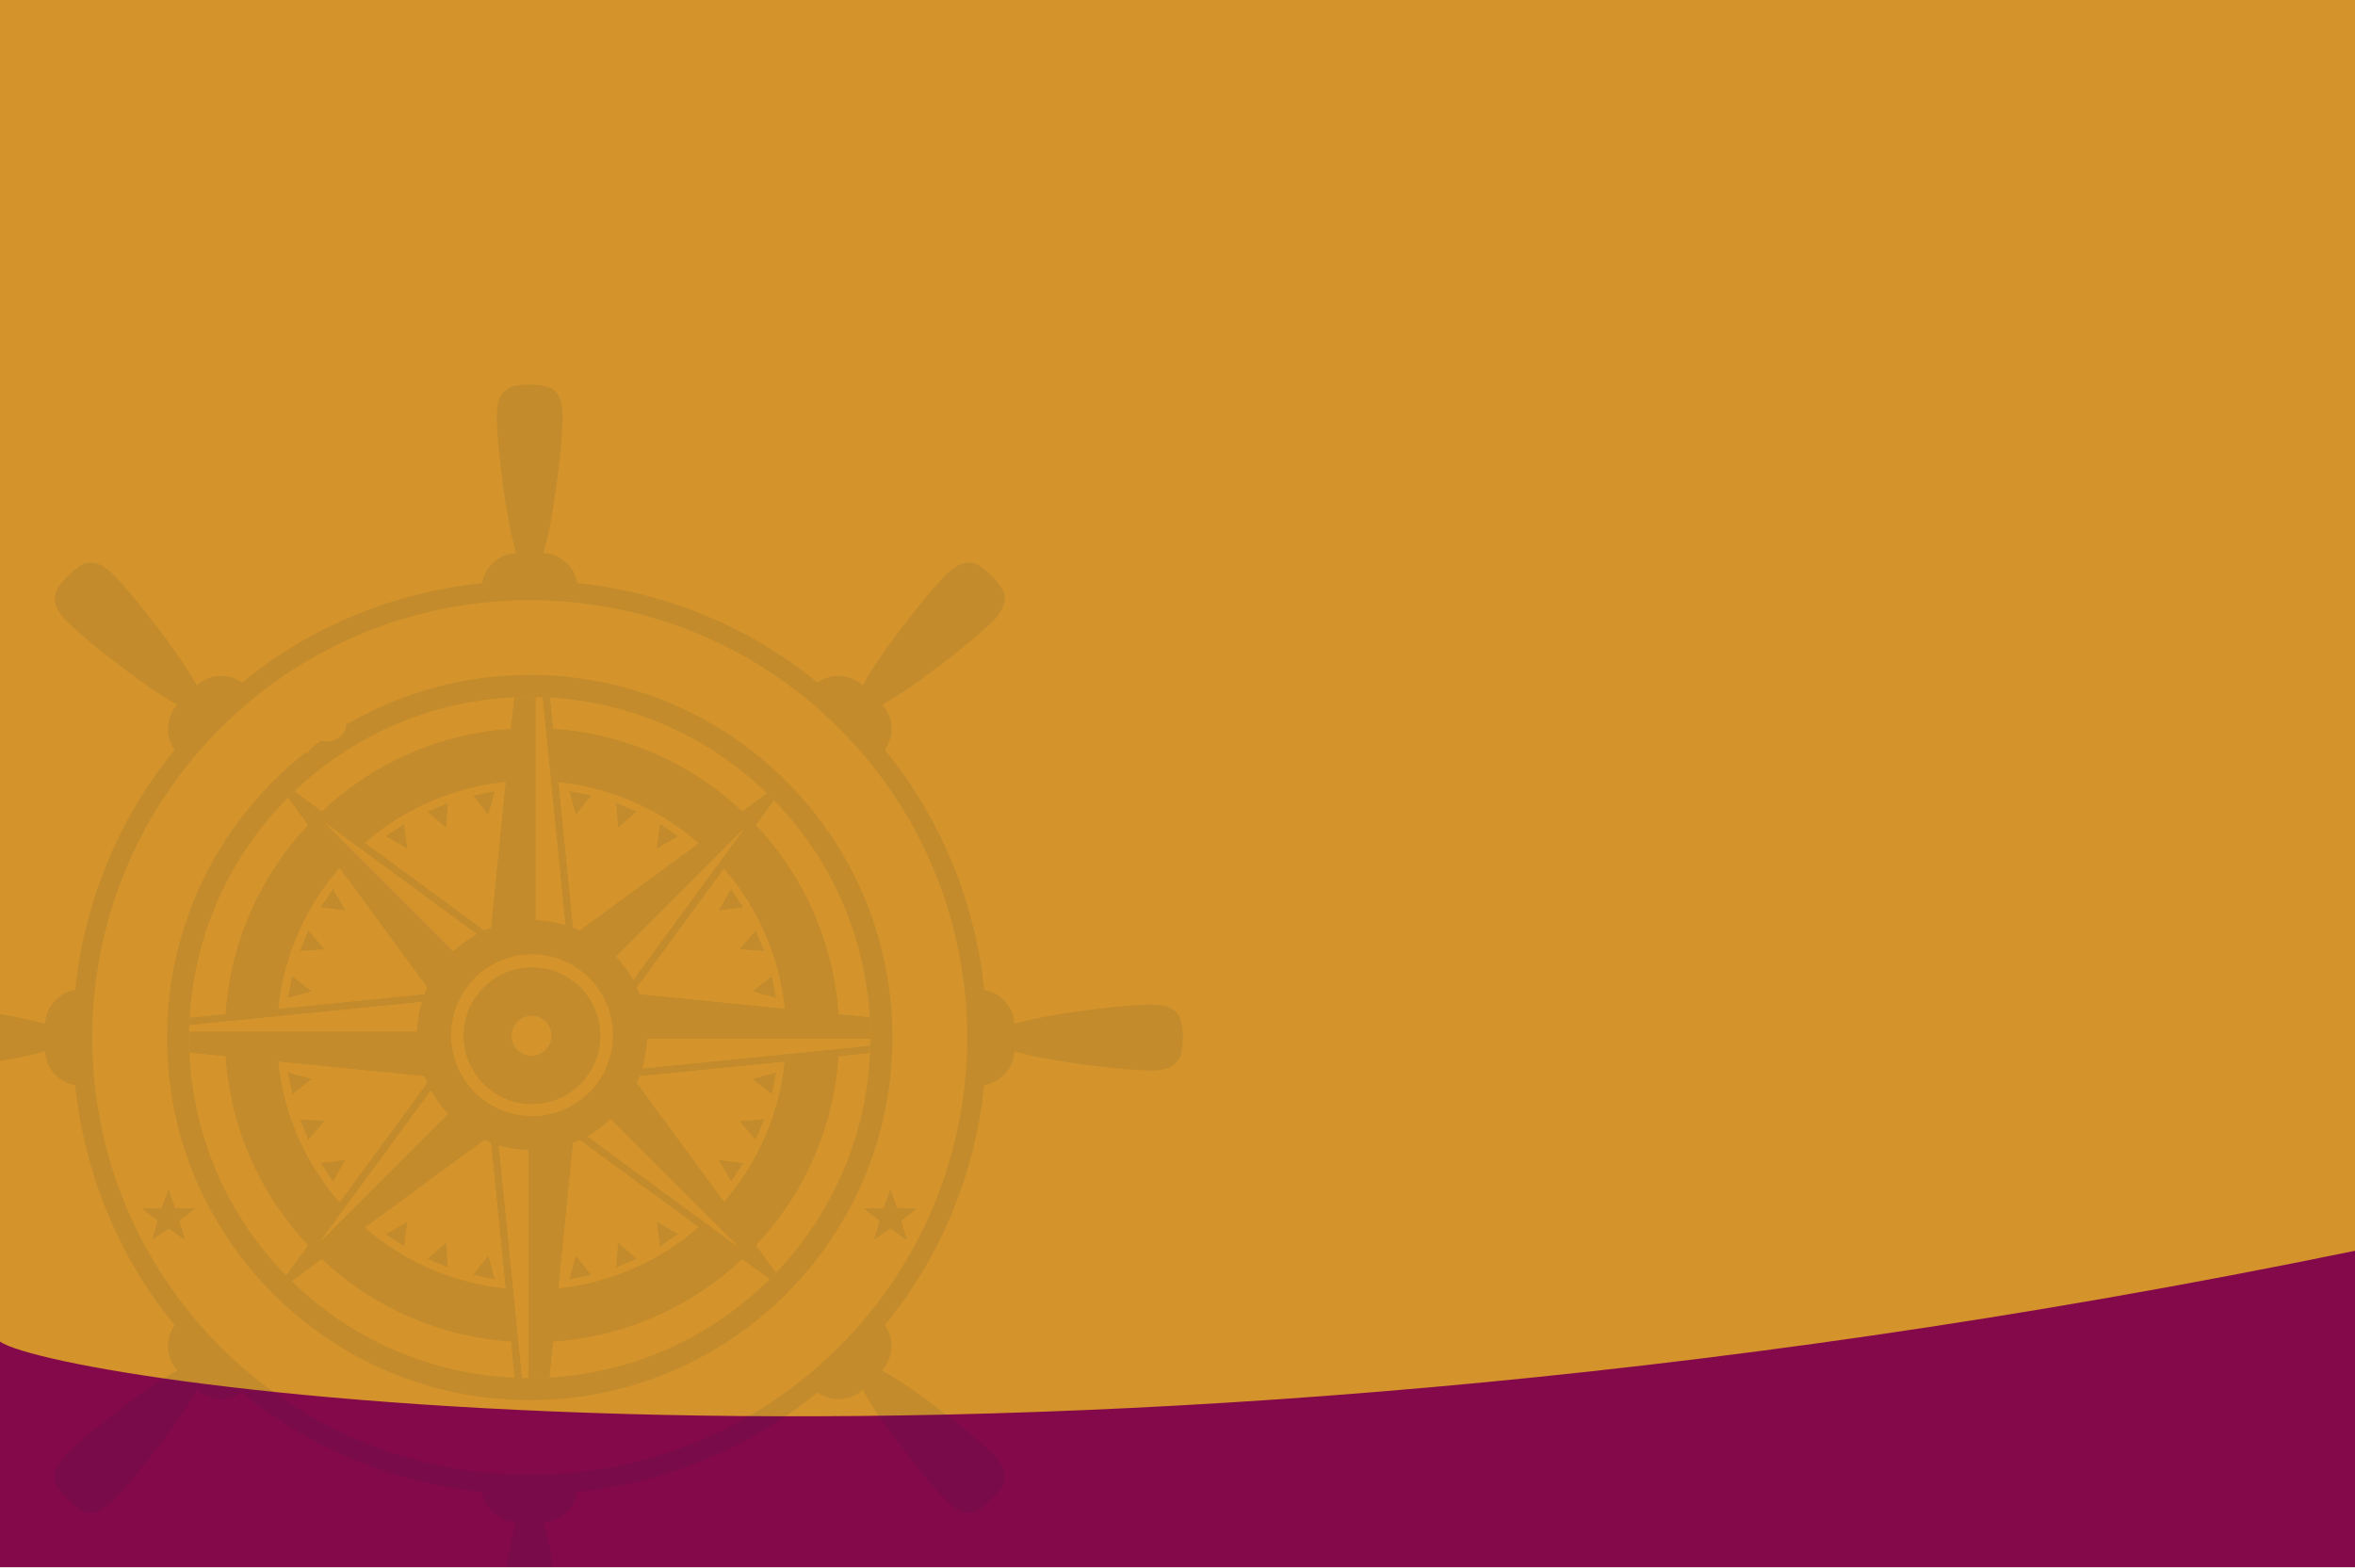
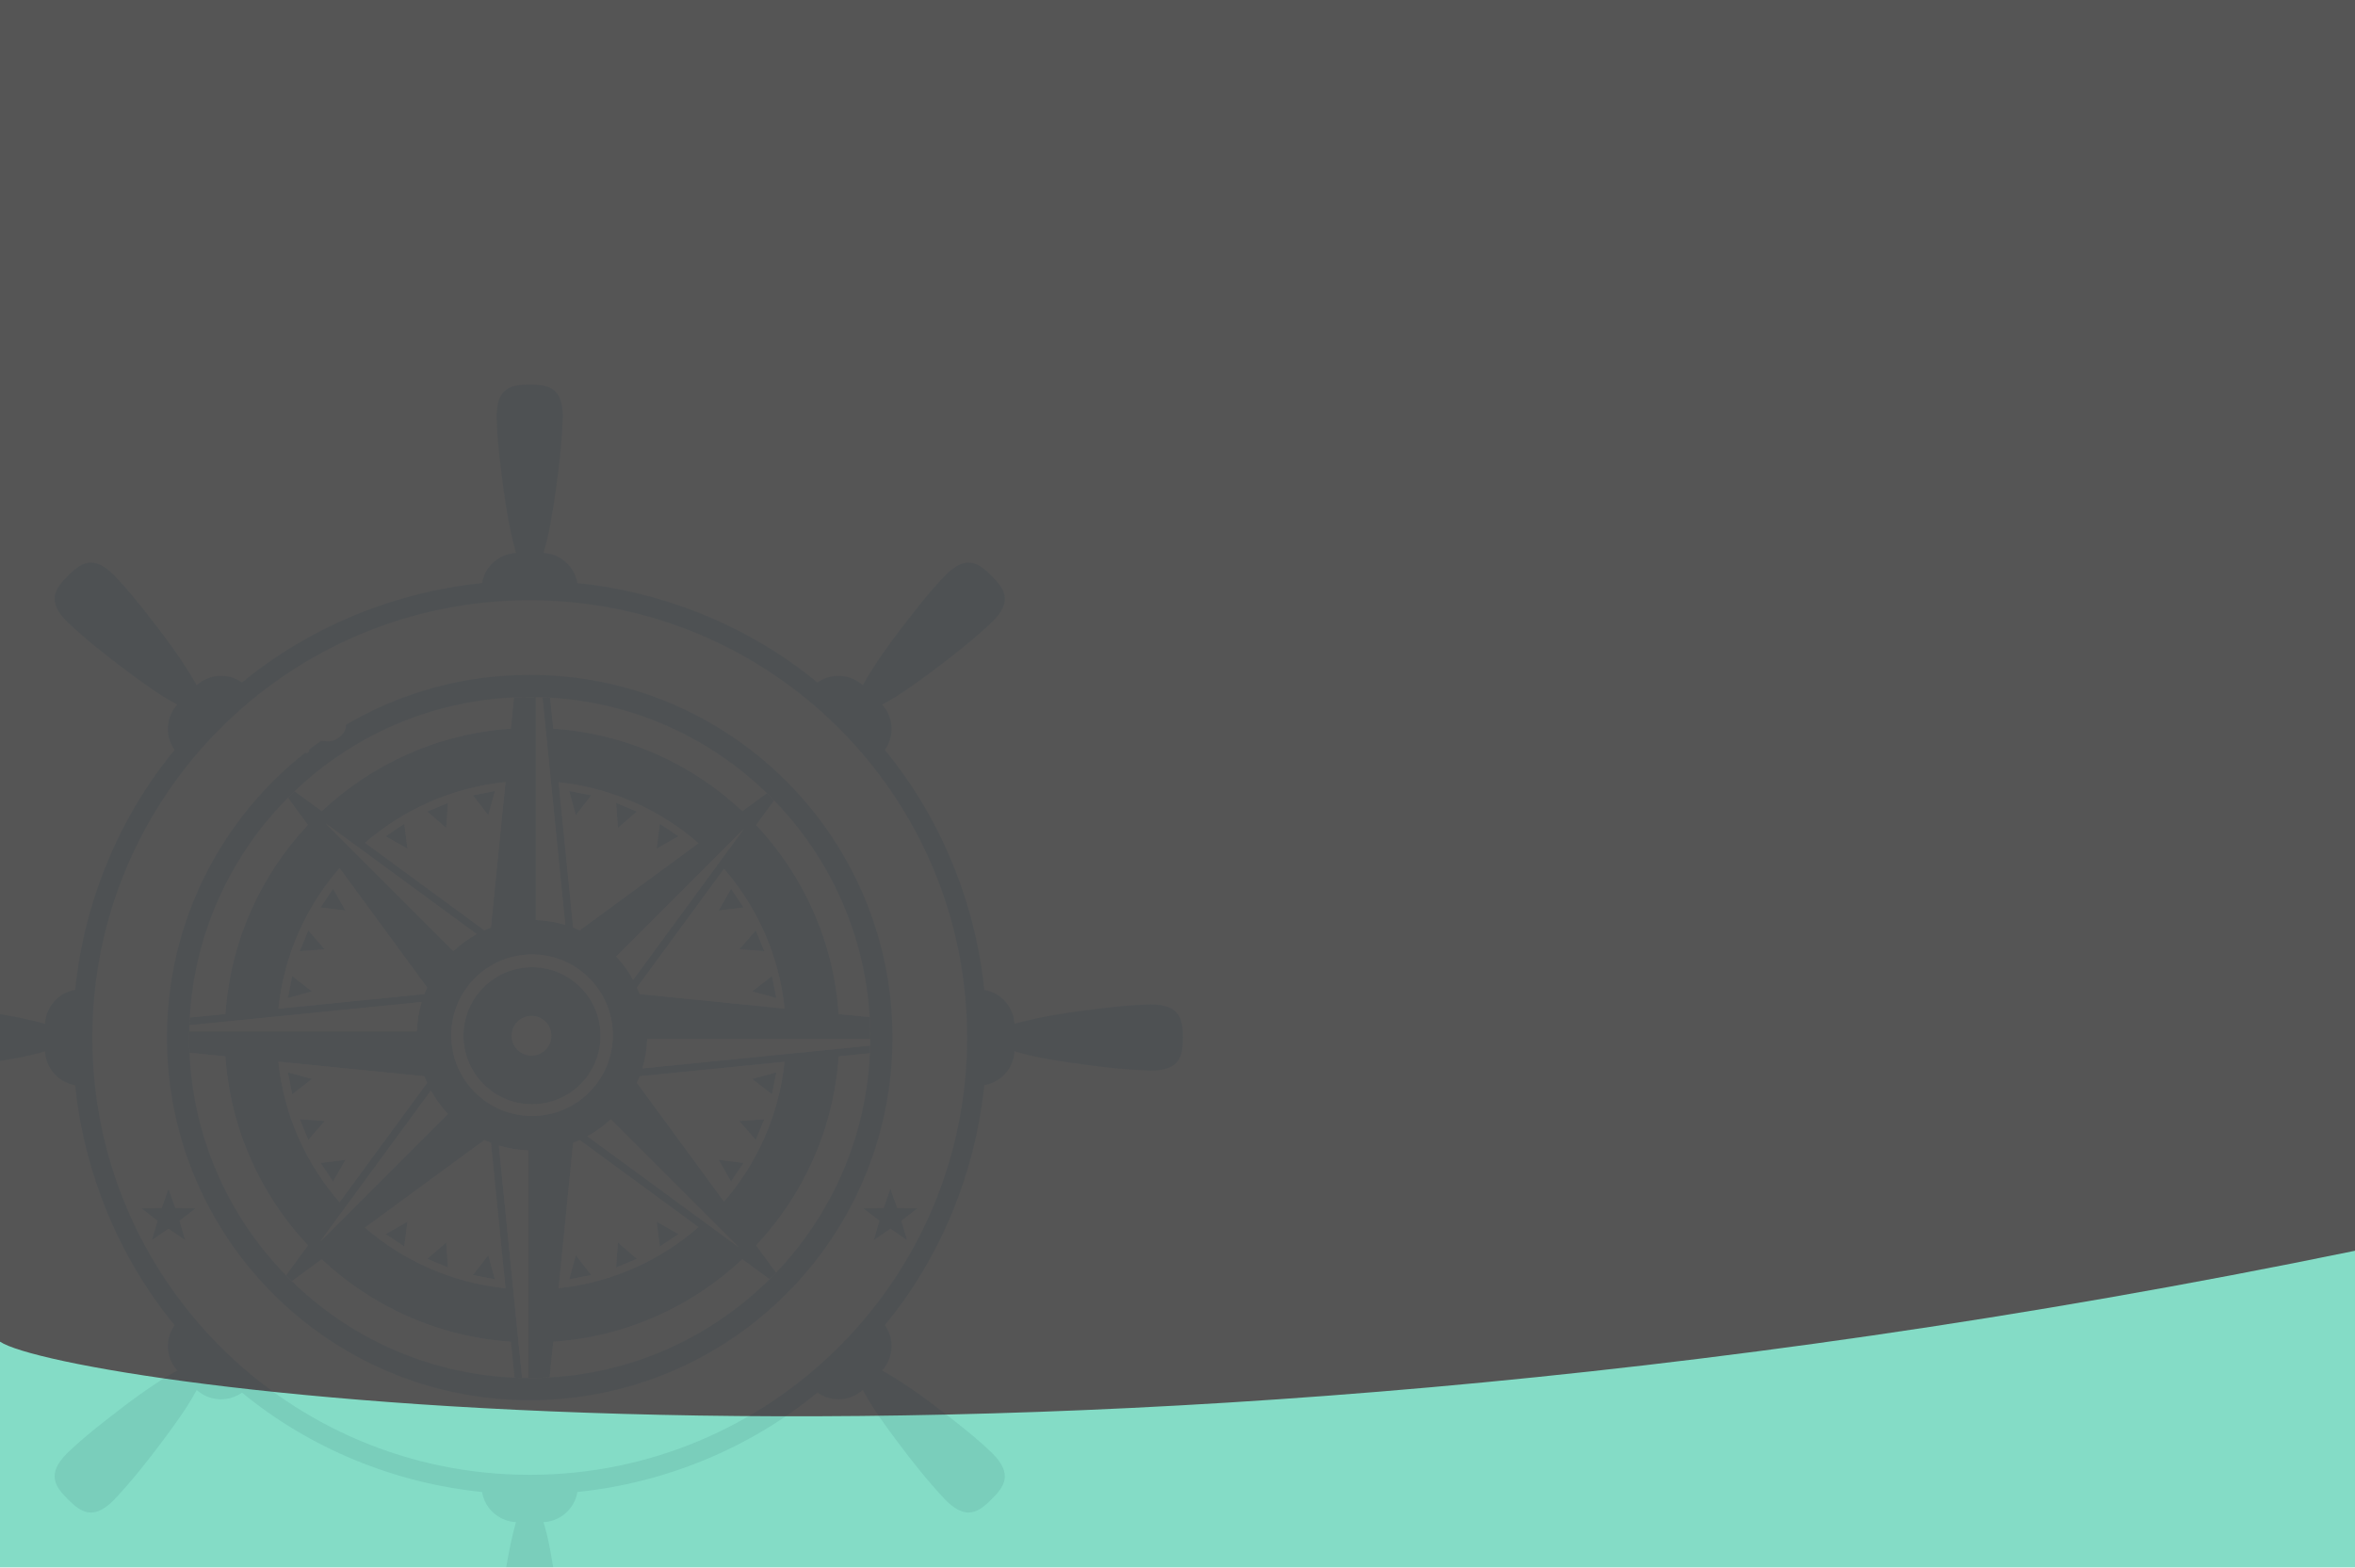
<svg xmlns="http://www.w3.org/2000/svg" width="1280" height="852" viewBox="0 0 1280 852" fill="none">
-   <rect width="1280" height="852" fill="#D5942B" />
-   <path d="M1280 852H0V729.425C34.4 752.472 551.5 829.97 1280 680V852Z" fill="#84094B" />
+   <rect width="1280" height="852" fill="#555555" />
+   <path d="M1280 852H0V729.425C34.4 752.472 551.5 829.97 1280 680V852Z" fill="#84DCC6" />
  <g clip-path="url(#clip0_50_375)">
    <mask id="mask0_50_375" style="mask-type:luminance" maskUnits="userSpaceOnUse" x="309" y="429" width="13" height="15">
      <path d="M312.958 443.287L309.309 429.996L321.401 432.393L312.958 443.287Z" fill="white" />
    </mask>
    <g mask="url(#mask0_50_375)">
      <path d="M312.958 443.287L309.309 429.996L321.401 432.393L312.958 443.287Z" fill="#003049" fill-opacity="0.08" />
    </g>
    <mask id="mask1_50_375" style="mask-type:luminance" maskUnits="userSpaceOnUse" x="334" y="436" width="13" height="15">
      <path d="M335.811 450.22L334.84 436.474L346.223 441.197L335.811 450.22Z" fill="white" />
    </mask>
    <g mask="url(#mask1_50_375)">
      <path d="M335.811 450.22L334.84 436.474L346.223 441.197L335.811 450.22Z" fill="#003049" fill-opacity="0.08" />
    </g>
    <mask id="mask2_50_375" style="mask-type:luminance" maskUnits="userSpaceOnUse" x="356" y="447" width="13" height="15">
      <path d="M356.87 461.48L358.602 447.808L368.855 454.659L356.87 461.48Z" fill="white" />
    </mask>
    <g mask="url(#mask2_50_375)">
      <path d="M356.87 461.48L358.602 447.808L368.855 454.659L356.87 461.48Z" fill="#003049" fill-opacity="0.08" />
    </g>
    <mask id="mask3_50_375" style="mask-type:luminance" maskUnits="userSpaceOnUse" x="390" y="483" width="15" height="13">
      <path d="M390.515 495.123L397.343 483.135L404.179 493.385L390.515 495.123Z" fill="white" />
    </mask>
    <g mask="url(#mask3_50_375)">
      <path d="M390.515 495.123L397.343 483.135L404.179 493.385L390.515 495.123Z" fill="#003049" fill-opacity="0.08" />
    </g>
    <mask id="mask4_50_375" style="mask-type:luminance" maskUnits="userSpaceOnUse" x="401" y="505" width="15" height="13">
      <path d="M415.499 517.15L401.75 516.167L410.776 505.762L415.499 517.15Z" fill="white" />
    </mask>
    <g mask="url(#mask4_50_375)">
      <path d="M415.499 517.15L401.75 516.167L410.776 505.762L415.499 517.15Z" fill="#003049" fill-opacity="0.08" />
    </g>
    <mask id="mask5_50_375" style="mask-type:luminance" maskUnits="userSpaceOnUse" x="408" y="530" width="14" height="13">
      <path d="M421.999 542.676L408.719 539.038L419.597 530.583L421.999 542.676Z" fill="white" />
    </mask>
    <g mask="url(#mask5_50_375)">
      <path d="M421.999 542.676L408.719 539.038L419.597 530.583L421.999 542.676Z" fill="#003049" fill-opacity="0.08" />
    </g>
    <mask id="mask6_50_375" style="mask-type:luminance" maskUnits="userSpaceOnUse" x="408" y="582" width="14" height="14">
      <path d="M419.597 595.026L408.719 586.591L421.999 582.947L419.597 595.026Z" fill="white" />
    </mask>
    <g mask="url(#mask6_50_375)">
      <path d="M419.597 595.026L408.719 586.591L421.999 582.947L419.597 595.026Z" fill="#003049" fill-opacity="0.08" />
    </g>
    <mask id="mask7_50_375" style="mask-type:luminance" maskUnits="userSpaceOnUse" x="401" y="608" width="15" height="12">
      <path d="M410.776 619.85L401.75 609.433L415.499 608.456L410.776 619.85Z" fill="white" />
    </mask>
    <g mask="url(#mask7_50_375)">
      <path d="M410.776 619.85L401.75 609.433L415.499 608.456L410.776 619.85Z" fill="#003049" fill-opacity="0.08" />
    </g>
    <mask id="mask8_50_375" style="mask-type:luminance" maskUnits="userSpaceOnUse" x="390" y="630" width="15" height="13">
      <path d="M397.343 642.482L390.515 630.511L404.179 632.23L397.343 642.482Z" fill="white" />
    </mask>
    <g mask="url(#mask8_50_375)">
      <path d="M397.343 642.482L390.515 630.511L404.179 632.23L397.343 642.482Z" fill="#003049" fill-opacity="0.08" />
    </g>
    <mask id="mask9_50_375" style="mask-type:luminance" maskUnits="userSpaceOnUse" x="356" y="664" width="13" height="14">
      <path d="M358.602 677.797L356.87 664.128L368.855 670.959L358.602 677.797Z" fill="white" />
    </mask>
    <g mask="url(#mask9_50_375)">
      <path d="M358.602 677.797L356.87 664.128L368.855 670.959L358.602 677.797Z" fill="#003049" fill-opacity="0.08" />
    </g>
    <mask id="mask10_50_375" style="mask-type:luminance" maskUnits="userSpaceOnUse" x="334" y="675" width="13" height="15">
      <path d="M334.84 689.135L335.811 675.412L346.223 684.426L334.84 689.135Z" fill="white" />
    </mask>
    <g mask="url(#mask10_50_375)">
      <path d="M334.84 689.135L335.811 675.412L346.223 684.426L334.84 689.135Z" fill="#003049" fill-opacity="0.08" />
    </g>
    <mask id="mask11_50_375" style="mask-type:luminance" maskUnits="userSpaceOnUse" x="309" y="682" width="13" height="14">
      <path d="M309.309 695.61L312.958 682.341L321.401 693.213L309.309 695.61Z" fill="white" />
    </mask>
    <g mask="url(#mask11_50_375)">
      <path d="M309.309 695.61L312.958 682.341L321.401 693.213L309.309 695.61Z" fill="#003049" fill-opacity="0.08" />
    </g>
    <mask id="mask12_50_375" style="mask-type:luminance" maskUnits="userSpaceOnUse" x="256" y="682" width="14" height="14">
      <path d="M269.046 695.61L256.968 693.213L265.403 682.341L269.046 695.61Z" fill="white" />
    </mask>
    <g mask="url(#mask12_50_375)">
      <path d="M269.046 695.61L256.968 693.213L265.403 682.341L269.046 695.61Z" fill="#003049" fill-opacity="0.08" />
    </g>
    <mask id="mask13_50_375" style="mask-type:luminance" maskUnits="userSpaceOnUse" x="232" y="675" width="12" height="15">
      <path d="M243.518 689.135L232.132 684.426L242.541 675.412L243.518 689.135Z" fill="white" />
    </mask>
    <g mask="url(#mask13_50_375)">
      <path d="M243.518 689.135L232.132 684.426L242.541 675.412L243.518 689.135Z" fill="#003049" fill-opacity="0.08" />
    </g>
    <mask id="mask14_50_375" style="mask-type:luminance" maskUnits="userSpaceOnUse" x="209" y="664" width="13" height="14">
      <path d="M219.772 677.797L209.517 670.959L221.491 664.128L219.772 677.797Z" fill="white" />
    </mask>
    <g mask="url(#mask14_50_375)">
      <path d="M219.772 677.797L209.517 670.959L221.491 664.128L219.772 677.797Z" fill="#003049" fill-opacity="0.08" />
    </g>
    <mask id="mask15_50_375" style="mask-type:luminance" maskUnits="userSpaceOnUse" x="174" y="630" width="14" height="13">
      <path d="M181.026 642.482L174.185 632.23L187.851 630.511L181.026 642.482Z" fill="white" />
    </mask>
    <g mask="url(#mask15_50_375)">
      <path d="M181.026 642.482L174.185 632.23L187.851 630.511L181.026 642.482Z" fill="#003049" fill-opacity="0.08" />
    </g>
    <mask id="mask16_50_375" style="mask-type:luminance" maskUnits="userSpaceOnUse" x="162" y="608" width="15" height="12">
      <path d="M167.565 619.85L162.862 608.456L176.59 609.433L167.565 619.85Z" fill="white" />
    </mask>
    <g mask="url(#mask16_50_375)">
      <path d="M167.565 619.85L162.862 608.456L176.59 609.433L167.565 619.85Z" fill="#003049" fill-opacity="0.08" />
    </g>
    <mask id="mask17_50_375" style="mask-type:luminance" maskUnits="userSpaceOnUse" x="156" y="582" width="14" height="14">
      <path d="M158.786 595.026L156.384 582.947L169.664 586.591L158.786 595.026Z" fill="white" />
    </mask>
    <g mask="url(#mask17_50_375)">
      <path d="M158.786 595.026L156.384 582.947L169.664 586.591L158.786 595.026Z" fill="#003049" fill-opacity="0.08" />
    </g>
    <mask id="mask18_50_375" style="mask-type:luminance" maskUnits="userSpaceOnUse" x="156" y="530" width="14" height="13">
      <path d="M156.384 542.676L158.786 530.583L169.664 539.038L156.384 542.676Z" fill="white" />
    </mask>
    <g mask="url(#mask18_50_375)">
      <path d="M156.384 542.676L158.786 530.583L169.664 539.038L156.384 542.676Z" fill="#003049" fill-opacity="0.08" />
    </g>
    <mask id="mask19_50_375" style="mask-type:luminance" maskUnits="userSpaceOnUse" x="162" y="505" width="15" height="13">
      <path d="M162.862 517.156L167.565 505.767L176.59 516.179L162.862 517.156Z" fill="white" />
    </mask>
    <g mask="url(#mask19_50_375)">
      <path d="M162.862 517.156L167.565 505.767L176.59 516.179L162.862 517.156Z" fill="#003049" fill-opacity="0.08" />
    </g>
    <mask id="mask20_50_375" style="mask-type:luminance" maskUnits="userSpaceOnUse" x="174" y="483" width="14" height="13">
      <path d="M187.851 495.123L174.185 493.385L181.026 483.135L187.851 495.123Z" fill="white" />
    </mask>
    <g mask="url(#mask20_50_375)">
      <path d="M187.851 495.123L174.185 493.385L181.026 483.135L187.851 495.123Z" fill="#003049" fill-opacity="0.08" />
    </g>
    <mask id="mask21_50_375" style="mask-type:luminance" maskUnits="userSpaceOnUse" x="209" y="447" width="13" height="15">
      <path d="M221.491 461.48L209.517 454.659L219.772 447.808L221.491 461.48Z" fill="white" />
    </mask>
    <g mask="url(#mask21_50_375)">
      <path d="M221.491 461.48L209.517 454.659L219.772 447.808L221.491 461.48Z" fill="#003049" fill-opacity="0.08" />
    </g>
    <mask id="mask22_50_375" style="mask-type:luminance" maskUnits="userSpaceOnUse" x="232" y="436" width="12" height="15">
      <path d="M242.541 450.22L232.132 441.197L243.518 436.474L242.541 450.22Z" fill="white" />
    </mask>
    <g mask="url(#mask22_50_375)">
      <path d="M242.541 450.22L232.132 441.197L243.518 436.474L242.541 450.22Z" fill="#003049" fill-opacity="0.08" />
    </g>
    <mask id="mask23_50_375" style="mask-type:luminance" maskUnits="userSpaceOnUse" x="256" y="429" width="14" height="15">
      <path d="M265.403 443.287L256.968 432.393L269.046 429.996L265.403 443.287Z" fill="white" />
    </mask>
    <g mask="url(#mask23_50_375)">
      <path d="M265.403 443.287L256.968 432.393L269.046 429.996L265.403 443.287Z" fill="#003049" fill-opacity="0.08" />
    </g>
    <mask id="mask24_50_375" style="mask-type:luminance" maskUnits="userSpaceOnUse" x="102" y="378" width="372" height="372">
-       <path d="M287.915 749.198C287.642 749.198 287.361 749.195 287.086 749.195V625.442C281.57 625.257 276.231 624.371 271.167 622.849L283.794 749.152C282.391 749.121 280.98 749.076 279.585 749.013L277.634 729.5C237.971 726.799 202.116 710.276 174.855 684.693L158.647 696.581C157.554 695.513 156.472 694.431 155.407 693.341L167.326 677.087C141.738 649.832 125.195 614.003 122.48 574.348L102.992 572.399C102.87 569.647 102.81 566.87 102.81 564.087C102.81 562.956 102.819 561.832 102.838 560.707H226.543C226.733 555.189 227.622 549.853 229.139 544.783L102.927 557.407C102.978 555.998 103.043 554.598 103.125 553.195L122.494 551.256C125.195 511.598 141.707 475.748 167.292 448.479L156.489 433.736C157.693 432.521 158.914 431.325 160.152 430.144L174.895 440.953C202.156 415.37 237.979 398.819 277.634 396.112L279.327 379.171C282.173 379.044 285.038 378.975 287.915 378.975C289.031 378.975 290.153 378.987 291.266 379.007V500.187C296.801 500.368 302.126 501.263 307.193 502.782L294.822 379.103C296.233 379.154 297.647 379.223 299.048 379.305L300.729 396.112C340.381 398.819 376.236 415.336 403.502 440.93L416.777 431.197C418.134 432.515 419.469 433.85 420.787 435.207L411.031 448.519C436.617 475.785 453.165 511.601 455.875 551.256L472.69 552.94C472.909 556.629 473.02 560.344 473.02 564.087C473.02 564.354 473.02 564.629 473.017 564.896H351.795C351.613 570.417 350.724 575.751 349.21 580.823L472.969 568.443C472.937 569.852 472.889 571.258 472.824 572.658L455.866 574.353C453.16 614.003 436.608 649.818 411.031 677.087L421.857 691.855C420.676 693.094 419.48 694.312 418.265 695.516L403.474 684.67C376.216 710.259 340.381 726.799 300.729 729.505L298.792 748.883C295.194 749.09 291.567 749.198 287.915 749.198ZM263.247 619.873L198.427 667.414C219.321 685.491 245.69 697.388 274.72 700.353L266.817 621.375C265.61 620.915 264.42 620.41 263.247 619.873ZM315.102 619.867C313.943 620.404 312.756 620.904 311.544 621.364L303.646 700.324C332.562 697.246 358.79 685.247 379.581 667.142L315.102 619.867ZM331.989 608.572C328.177 612.134 323.935 615.241 319.314 617.774L401.327 677.908L367.647 644.234L331.989 608.572ZM234.211 592.952L174.085 674.94L243.409 605.616C239.842 601.805 236.752 597.556 234.211 592.952ZM151.334 577.233C154.35 606.309 166.378 632.695 184.562 653.575L232.121 588.738C231.584 587.568 231.087 586.375 230.618 585.159L151.334 577.233ZM426.384 577.293L347.731 585.159C347.271 586.369 346.774 587.551 346.237 588.727L393.52 653.197C411.5 632.392 423.377 606.164 426.384 577.293ZM289.179 518.931C264.936 518.931 245.309 538.589 245.309 562.812C245.309 587.034 264.936 606.681 289.179 606.681C313.395 606.681 333.051 587.034 333.051 562.812C333.051 538.589 313.395 518.931 289.179 518.931ZM184.562 472.02C166.378 492.908 154.398 519.297 151.374 548.373L230.621 540.441C231.087 539.237 231.584 538.044 232.121 536.868L184.562 472.02ZM393.514 472.409L346.237 536.885C346.765 538.055 347.265 539.237 347.719 540.435L426.427 548.31C423.414 519.439 411.511 493.22 393.514 472.409ZM404.255 450.697L334.939 520.007C338.501 523.815 341.605 528.064 344.127 532.668L404.255 450.697ZM177.056 447.712L246.383 517.039C250.191 513.478 254.44 510.382 259.041 507.846L177.056 447.712ZM303.646 425.336L311.544 504.259C312.748 504.719 313.929 505.216 315.096 505.75L379.61 458.447C358.809 440.348 332.568 428.406 303.646 425.336ZM274.726 425.233C245.699 428.184 219.346 440.138 198.452 458.22L263.255 505.75C264.434 505.216 265.612 504.719 266.817 504.254L274.726 425.233Z" fill="white" />
+       <path d="M287.915 749.198C287.642 749.198 287.361 749.195 287.086 749.195V625.442C281.57 625.257 276.231 624.371 271.167 622.849L283.794 749.152C282.391 749.121 280.98 749.076 279.585 749.013L277.634 729.5C237.971 726.799 202.116 710.276 174.855 684.693L158.647 696.581C157.554 695.513 156.472 694.431 155.407 693.341L167.326 677.087C141.738 649.832 125.195 614.003 122.48 574.348L102.992 572.399C102.87 569.647 102.81 566.87 102.81 564.087C102.81 562.956 102.819 561.832 102.838 560.707H226.543C226.733 555.189 227.622 549.853 229.139 544.783L102.927 557.407C102.978 555.998 103.043 554.598 103.125 553.195L122.494 551.256C125.195 511.598 141.707 475.748 167.292 448.479L156.489 433.736C157.693 432.521 158.914 431.325 160.152 430.144L174.895 440.953C202.156 415.37 237.979 398.819 277.634 396.112L279.327 379.171C282.173 379.044 285.038 378.975 287.915 378.975C289.031 378.975 290.153 378.987 291.266 379.007V500.187C296.801 500.368 302.126 501.263 307.193 502.782L294.822 379.103C296.233 379.154 297.647 379.223 299.048 379.305L300.729 396.112C340.381 398.819 376.236 415.336 403.502 440.93L416.776 431.197C418.134 432.515 419.469 433.85 420.787 435.207L411.031 448.519C436.617 475.785 453.165 511.601 455.875 551.256L472.69 552.94C472.909 556.629 473.02 560.344 473.02 564.087C473.02 564.354 473.02 564.629 473.017 564.896H351.795C351.613 570.417 350.724 575.751 349.21 580.823L472.969 568.443C472.937 569.852 472.889 571.258 472.824 572.658L455.866 574.353C453.16 614.003 436.608 649.818 411.031 677.087L421.857 691.855C420.676 693.094 419.48 694.312 418.265 695.516L403.474 684.67C376.216 710.259 340.381 726.799 300.729 729.505L298.792 748.883C295.194 749.09 291.567 749.198 287.915 749.198ZM263.247 619.873L198.427 667.414C219.321 685.491 245.69 697.388 274.72 700.353L266.817 621.375C265.61 620.915 264.42 620.41 263.247 619.873ZM315.102 619.867C313.943 620.404 312.756 620.904 311.544 621.364L303.646 700.324C332.562 697.246 358.79 685.247 379.581 667.142L315.102 619.867ZM331.989 608.572C328.177 612.134 323.935 615.241 319.314 617.774L401.327 677.908L367.647 644.234L331.989 608.572ZM234.211 592.952L174.085 674.94L243.409 605.616C239.842 601.805 236.753 597.556 234.211 592.952ZM151.334 577.233C154.35 606.309 166.378 632.695 184.562 653.575L232.121 588.738C231.584 587.568 231.087 586.375 230.618 585.16L151.334 577.233ZM426.384 577.293L347.731 585.16C347.271 586.369 346.774 587.551 346.237 588.727L393.52 653.197C411.5 632.392 423.377 606.164 426.384 577.293ZM289.179 518.931C264.936 518.931 245.309 538.589 245.309 562.812C245.309 587.034 264.936 606.681 289.179 606.681C313.395 606.681 333.051 587.034 333.051 562.812C333.051 538.589 313.395 518.931 289.179 518.931ZM184.562 472.02C166.378 492.908 154.398 519.297 151.374 548.373L230.621 540.441C231.087 539.237 231.584 538.044 232.121 536.868L184.562 472.02ZM393.514 472.409L346.237 536.885C346.765 538.055 347.265 539.237 347.719 540.435L426.427 548.31C423.414 519.439 411.511 493.22 393.514 472.409ZM404.255 450.697L334.939 520.007C338.501 523.815 341.605 528.064 344.127 532.668L404.255 450.697ZM177.056 447.712L246.383 517.039C250.191 513.478 254.44 510.382 259.041 507.846L177.056 447.712ZM303.646 425.336L311.544 504.259C312.748 504.719 313.929 505.216 315.096 505.75L379.61 458.447C358.809 440.348 332.568 428.406 303.646 425.336ZM274.726 425.233C245.699 428.184 219.346 440.138 198.452 458.22L263.255 505.75C264.434 505.216 265.612 504.719 266.817 504.254L274.726 425.233Z" fill="white" />
    </mask>
    <g mask="url(#mask24_50_375)">
-       <path d="M287.915 749.198C287.642 749.198 287.361 749.195 287.086 749.195V625.442C281.57 625.257 276.231 624.371 271.167 622.849L283.794 749.152C282.391 749.121 280.98 749.076 279.585 749.013L277.634 729.5C237.971 726.799 202.116 710.276 174.855 684.693L158.647 696.581C157.554 695.513 156.472 694.431 155.407 693.341L167.326 677.087C141.738 649.832 125.195 614.003 122.48 574.348L102.992 572.399C102.87 569.647 102.81 566.87 102.81 564.087C102.81 562.956 102.819 561.832 102.838 560.707H226.543C226.733 555.189 227.622 549.853 229.139 544.783L102.927 557.407C102.978 555.998 103.043 554.598 103.125 553.195L122.494 551.256C125.195 511.598 141.707 475.748 167.292 448.479L156.489 433.736C157.693 432.521 158.914 431.325 160.152 430.144L174.895 440.953C202.156 415.37 237.979 398.819 277.634 396.112L279.327 379.171C282.173 379.044 285.038 378.975 287.915 378.975C289.031 378.975 290.153 378.987 291.266 379.007V500.187C296.801 500.368 302.126 501.263 307.193 502.782L294.822 379.103C296.233 379.154 297.647 379.223 299.048 379.305L300.729 396.112C340.381 398.819 376.236 415.336 403.502 440.93L416.777 431.197C418.134 432.515 419.469 433.85 420.787 435.207L411.031 448.519C436.617 475.785 453.165 511.601 455.875 551.256L472.69 552.94C472.909 556.629 473.02 560.344 473.02 564.087C473.02 564.354 473.02 564.629 473.017 564.896H351.795C351.613 570.417 350.724 575.751 349.21 580.823L472.969 568.443C472.937 569.852 472.889 571.258 472.824 572.658L455.866 574.353C453.16 614.003 436.608 649.818 411.031 677.087L421.857 691.855C420.676 693.094 419.48 694.312 418.265 695.516L403.474 684.67C376.216 710.259 340.381 726.799 300.729 729.505L298.792 748.883C295.194 749.09 291.567 749.198 287.915 749.198ZM263.247 619.873L198.427 667.414C219.321 685.491 245.69 697.388 274.72 700.353L266.817 621.375C265.61 620.915 264.42 620.41 263.247 619.873ZM315.102 619.867C313.943 620.404 312.756 620.904 311.544 621.364L303.646 700.324C332.562 697.246 358.79 685.247 379.581 667.142L315.102 619.867ZM331.989 608.572C328.177 612.134 323.935 615.241 319.314 617.774L401.327 677.908L367.647 644.234L331.989 608.572ZM234.211 592.952L174.085 674.94L243.409 605.616C239.842 601.805 236.752 597.556 234.211 592.952ZM151.334 577.233C154.35 606.309 166.378 632.695 184.562 653.575L232.121 588.738C231.584 587.568 231.087 586.375 230.618 585.159L151.334 577.233ZM426.384 577.293L347.731 585.159C347.271 586.369 346.774 587.551 346.237 588.727L393.52 653.197C411.5 632.392 423.377 606.164 426.384 577.293ZM289.179 518.931C264.936 518.931 245.309 538.589 245.309 562.812C245.309 587.034 264.936 606.681 289.179 606.681C313.395 606.681 333.051 587.034 333.051 562.812C333.051 538.589 313.395 518.931 289.179 518.931ZM184.562 472.02C166.378 492.908 154.398 519.297 151.374 548.373L230.621 540.441C231.087 539.237 231.584 538.044 232.121 536.868L184.562 472.02ZM393.514 472.409L346.237 536.885C346.765 538.055 347.265 539.237 347.719 540.435L426.427 548.31C423.414 519.439 411.511 493.22 393.514 472.409ZM404.255 450.697L334.939 520.007C338.501 523.815 341.605 528.064 344.127 532.668L404.255 450.697ZM177.056 447.712L246.383 517.039C250.191 513.478 254.44 510.382 259.041 507.846L177.056 447.712ZM303.646 425.336L311.544 504.259C312.748 504.719 313.929 505.216 315.096 505.75L379.61 458.447C358.809 440.348 332.568 428.406 303.646 425.336ZM274.726 425.233C245.699 428.184 219.346 440.138 198.452 458.22L263.255 505.75C264.434 505.216 265.612 504.719 266.817 504.254L274.726 425.233Z" fill="#003049" fill-opacity="0.08" />
+       <path d="M287.915 749.198C287.642 749.198 287.361 749.195 287.086 749.195V625.442C281.57 625.257 276.231 624.371 271.167 622.849L283.794 749.152C282.391 749.121 280.98 749.076 279.585 749.013L277.634 729.5C237.971 726.799 202.116 710.276 174.855 684.693L158.647 696.581C157.554 695.513 156.472 694.431 155.407 693.341L167.326 677.087C141.738 649.832 125.195 614.003 122.48 574.348L102.992 572.399C102.87 569.647 102.81 566.87 102.81 564.087C102.81 562.956 102.819 561.832 102.838 560.707H226.543C226.733 555.189 227.622 549.853 229.139 544.783L102.927 557.407C102.978 555.998 103.043 554.598 103.125 553.195L122.494 551.256C125.195 511.598 141.707 475.748 167.292 448.479L156.489 433.736C157.693 432.521 158.914 431.325 160.152 430.144L174.895 440.953C202.156 415.37 237.979 398.819 277.634 396.112L279.327 379.171C282.173 379.044 285.038 378.975 287.915 378.975C289.031 378.975 290.153 378.987 291.266 379.007V500.187C296.801 500.368 302.126 501.263 307.193 502.782L294.822 379.103C296.233 379.154 297.647 379.223 299.048 379.305L300.729 396.112C340.381 398.819 376.236 415.336 403.502 440.93L416.776 431.197C418.134 432.515 419.469 433.85 420.787 435.207L411.031 448.519C436.617 475.785 453.165 511.601 455.875 551.256L472.69 552.94C472.909 556.629 473.02 560.344 473.02 564.087C473.02 564.354 473.02 564.629 473.017 564.896H351.795C351.613 570.417 350.724 575.751 349.21 580.823L472.969 568.443C472.937 569.852 472.889 571.258 472.824 572.658L455.866 574.353C453.16 614.003 436.608 649.818 411.031 677.087L421.857 691.855C420.676 693.094 419.48 694.312 418.265 695.516L403.474 684.67C376.216 710.259 340.381 726.799 300.729 729.505L298.792 748.883C295.194 749.09 291.567 749.198 287.915 749.198ZM263.247 619.873L198.427 667.414C219.321 685.491 245.69 697.388 274.72 700.353L266.817 621.375C265.61 620.915 264.42 620.41 263.247 619.873ZM315.102 619.867C313.943 620.404 312.756 620.904 311.544 621.364L303.646 700.324C332.562 697.246 358.79 685.247 379.581 667.142L315.102 619.867ZM331.989 608.572C328.177 612.134 323.935 615.241 319.314 617.774L401.327 677.908L367.647 644.234L331.989 608.572ZM234.211 592.952L174.085 674.94L243.409 605.616C239.842 601.805 236.753 597.556 234.211 592.952ZM151.334 577.233C154.35 606.309 166.378 632.695 184.562 653.575L232.121 588.738C231.584 587.568 231.087 586.375 230.618 585.16L151.334 577.233ZM426.384 577.293L347.731 585.16C347.271 586.369 346.774 587.551 346.237 588.727L393.52 653.197C411.5 632.392 423.377 606.164 426.384 577.293ZM289.179 518.931C264.936 518.931 245.309 538.589 245.309 562.812C245.309 587.034 264.936 606.681 289.179 606.681C313.395 606.681 333.051 587.034 333.051 562.812C333.051 538.589 313.395 518.931 289.179 518.931ZM184.562 472.02C166.378 492.908 154.398 519.297 151.374 548.373L230.621 540.441C231.087 539.237 231.584 538.044 232.121 536.868L184.562 472.02ZM393.514 472.409L346.237 536.885C346.765 538.055 347.265 539.237 347.719 540.435L426.427 548.31C423.414 519.439 411.511 493.22 393.514 472.409ZM404.255 450.697L334.939 520.007C338.501 523.815 341.605 528.064 344.127 532.668L404.255 450.697ZM177.056 447.712L246.383 517.039C250.191 513.478 254.44 510.382 259.041 507.846L177.056 447.712ZM303.646 425.336L311.544 504.259C312.748 504.719 313.929 505.216 315.096 505.75L379.61 458.447C358.809 440.348 332.568 428.406 303.646 425.336ZM274.726 425.233C245.699 428.184 219.346 440.138 198.452 458.22L263.255 505.75C264.434 505.216 265.612 504.719 266.817 504.254L274.726 425.233Z" fill="#003049" fill-opacity="0.08" />
    </g>
    <mask id="mask25_50_375" style="mask-type:luminance" maskUnits="userSpaceOnUse" x="251" y="525" width="76" height="76">
      <path d="M289.179 600.396C268.578 600.396 251.881 583.7 251.881 563.115C251.881 542.514 268.578 525.818 289.179 525.818C309.772 525.818 326.456 542.514 326.456 563.115C326.456 583.7 309.772 600.396 289.179 600.396ZM288.878 552.36C282.951 552.36 278.128 557.18 278.128 563.115C278.128 569.045 282.951 573.859 288.878 573.859C294.816 573.859 299.627 569.045 299.627 563.115C299.627 557.18 294.816 552.36 288.878 552.36Z" fill="white" />
    </mask>
    <g mask="url(#mask25_50_375)">
      <path d="M289.179 600.396C268.578 600.396 251.881 583.7 251.881 563.115C251.881 542.514 268.578 525.818 289.179 525.818C309.772 525.818 326.456 542.514 326.456 563.115C326.456 583.7 309.772 600.396 289.179 600.396ZM288.878 552.36C282.951 552.36 278.128 557.18 278.128 563.115C278.128 569.045 282.951 573.859 288.878 573.859C294.816 573.859 299.627 569.045 299.627 563.115C299.627 557.18 294.816 552.36 288.878 552.36Z" fill="#003049" fill-opacity="0.08" />
    </g>
-     <path d="M287.915 919.087C277.984 919.087 269.93 917.7 269.93 901.652C270.057 892.538 271.014 883.376 272.105 874.333C274.002 858.62 276.158 842.816 280.443 827.542C272.309 827.13 265.053 821.641 262.645 813.808C262.338 812.942 262.202 812.039 262.006 811.15C214.575 806.359 168.354 787.498 131.534 757.113C130.83 757.689 130.003 758.101 129.208 758.539C126.385 760.03 123.261 760.757 120.143 760.757C115.326 760.757 110.529 759.019 106.911 755.665C101.995 765.011 95.04 774.426 88.801 782.823C80.403 794.138 71.582 805.22 61.934 815.498C57.013 820.422 52.968 822.322 49.396 822.322C44.73 822.322 40.867 819.087 36.891 815.111C29.865 808.088 25.162 801.414 36.505 790.071C43.037 783.715 50.194 777.902 57.356 772.29C69.807 762.52 82.513 752.864 96.344 745.091C90.874 739.056 89.638 730.045 93.47 722.8C93.862 721.979 94.401 721.23 94.887 720.471C64.53 683.56 45.673 637.489 40.847 589.996C39.947 589.908 39.061 589.613 38.198 589.357C30.439 586.969 24.77 579.678 24.461 571.559C14.373 574.703 2.797 576.435 -7.552 577.96C-21.49 580.022 -35.562 581.627 -49.654 582.07C-65.7 582.07 -67.086 574.021 -67.086 564.087C-67.086 554.152 -65.7 546.104 -49.654 546.104C-40.544 546.232 -31.371 547.186 -22.337 548.279C-6.62 550.176 9.193 552.326 24.461 556.615C24.87 548.472 30.362 541.228 38.198 538.814C39.053 538.51 39.967 538.365 40.847 538.177C45.647 490.747 64.502 444.528 94.887 407.705C94.313 406.998 93.901 406.174 93.47 405.379C89.67 398.202 90.814 389.043 96.344 383.082C86.989 378.166 77.577 371.205 69.185 364.977C57.865 356.579 46.78 347.758 36.505 338.102C25.162 326.765 29.865 320.085 36.891 313.062C40.864 309.086 44.73 305.851 49.396 305.851C52.968 305.851 57.013 307.751 61.934 312.676C68.282 319.208 74.098 326.364 79.718 333.527C89.485 345.977 99.141 358.686 106.911 372.509C110.595 369.183 115.38 367.422 120.197 367.422C123.281 367.422 126.379 368.144 129.211 369.64C130.032 370.029 130.778 370.566 131.534 371.06C168.44 340.704 214.516 321.843 262.006 317.024C262.094 316.121 262.389 315.237 262.645 314.365C265.053 306.533 272.309 301.043 280.443 300.631C276.158 285.361 274.002 269.553 272.105 253.834C271.014 244.803 270.057 235.629 269.93 226.521C269.93 210.473 277.984 209.087 287.915 209.087C297.846 209.087 305.895 210.473 305.895 226.521C305.455 240.605 303.853 254.683 301.788 268.622C300.252 278.968 298.528 290.549 295.384 300.631C303.507 300.944 310.797 306.607 313.188 314.365C313.489 315.226 313.637 316.135 313.822 317.024C361.258 321.82 407.47 340.675 444.296 371.06C445.001 370.484 445.827 370.069 446.622 369.64C449.451 368.144 452.552 367.422 455.636 367.422C460.453 367.422 465.238 369.183 468.919 372.509C476.689 358.686 486.345 345.977 496.112 333.527C501.729 326.364 507.546 319.208 513.899 312.676C518.818 307.751 522.862 305.851 526.434 305.851C531.098 305.851 534.963 309.086 538.936 313.062C545.965 320.085 550.671 326.765 539.328 338.102C529.05 347.758 517.963 356.579 506.645 364.977C498.253 371.205 488.838 378.166 479.484 383.082C485.016 389.043 486.161 398.202 482.363 405.373C481.966 406.2 481.432 406.949 480.935 407.705C511.297 444.614 530.155 490.69 534.98 538.177C535.883 538.265 536.758 538.561 537.632 538.814C545.468 541.228 550.958 548.472 551.369 556.615C566.637 552.326 582.445 550.176 598.164 548.279C607.204 547.186 616.374 546.232 625.482 546.104C641.528 546.104 642.914 554.152 642.914 564.087C642.914 574.021 641.528 582.07 625.482 582.07C611.398 581.627 597.323 580.022 583.376 577.96C573.033 576.435 561.449 574.703 551.369 571.559C551.06 579.678 545.391 586.969 537.632 589.357C536.777 589.664 535.863 589.809 534.98 589.996C530.177 637.427 511.328 683.645 480.935 720.471C481.514 721.173 481.929 722.002 482.363 722.8C486.192 730.045 484.953 739.056 479.484 745.091C493.314 752.864 506.02 762.52 518.474 772.29C525.631 777.902 532.793 783.715 539.328 790.071C550.671 801.414 545.965 808.088 538.936 815.111C534.963 819.087 531.098 822.322 526.434 822.322C522.862 822.322 518.818 820.422 513.899 815.498C504.246 805.22 495.427 794.138 487.027 782.823C480.793 774.426 473.832 765.011 468.919 755.665C465.301 759.019 460.504 760.757 455.687 760.757C452.569 760.757 449.442 760.03 446.622 758.539C445.798 758.144 445.049 757.601 444.296 757.113C407.382 787.47 361.312 806.33 313.822 811.15C313.733 812.056 313.441 812.936 313.188 813.808C310.797 821.567 303.507 827.235 295.384 827.542C298.528 837.624 300.252 849.208 301.788 859.552C303.853 873.49 305.455 887.563 305.895 901.652C305.895 917.7 297.846 919.087 287.915 919.087ZM287.915 326.353C156.614 326.353 50.18 432.788 50.18 564.087C50.18 695.391 156.614 801.826 287.915 801.826C419.216 801.826 525.651 695.391 525.651 564.087C525.651 432.788 419.216 326.353 287.915 326.353ZM287.915 761.257C179.021 761.257 90.743 672.984 90.743 564.087C90.743 501.254 120.131 445.287 165.918 409.179C166.077 409.292 166.261 409.372 166.463 409.417C166.551 409.434 166.639 409.443 166.721 409.443C166.98 409.443 167.216 409.363 167.429 409.202C167.784 408.943 168.045 408.341 168.212 407.395C170.297 405.802 172.41 404.249 174.557 402.738C174.912 402.763 175.29 402.797 175.693 402.846C176.605 402.956 177.442 403.01 178.201 403.01C178.996 403.01 179.706 402.951 180.328 402.829C181.552 402.584 182.87 401.957 184.27 400.92C186.283 399.429 187.504 397.668 187.916 395.655C188.03 395.109 188.087 394.561 188.089 394.013C217.373 376.789 251.486 366.911 287.915 366.911C396.809 366.911 485.087 455.195 485.087 564.087C485.087 672.984 396.809 761.257 287.915 761.257ZM287.086 749.195C287.361 749.195 287.642 749.198 287.915 749.198C291.567 749.198 295.194 749.09 298.792 748.883C345.306 746.187 387.212 726.316 418.265 695.516C419.48 694.312 420.676 693.094 421.858 691.855C451.717 660.556 470.722 618.813 472.824 572.658C472.889 571.258 472.938 569.852 472.969 568.443C472.997 567.265 473.011 566.08 473.017 564.896C473.02 564.629 473.02 564.354 473.02 564.087C473.02 560.344 472.909 556.629 472.69 552.94C469.975 507.267 450.698 466.044 420.787 435.207C419.469 433.85 418.134 432.515 416.777 431.197C385.937 401.287 344.723 382.014 299.048 379.305C297.648 379.223 296.233 379.154 294.822 379.103C293.635 379.061 292.459 379.027 291.266 379.007C290.153 378.987 289.031 378.975 287.915 378.975C285.038 378.975 282.173 379.044 279.327 379.171C233.183 381.279 191.446 400.284 160.152 430.144C158.914 431.325 157.693 432.521 156.489 433.736C125.695 464.786 105.824 506.687 103.126 553.195C103.043 554.598 102.978 555.998 102.927 557.407C102.89 558.503 102.859 559.608 102.839 560.707C102.819 561.832 102.81 562.956 102.81 564.087C102.81 566.87 102.87 569.647 102.992 572.399C105.068 619.393 124.664 661.825 155.407 693.341C156.472 694.431 157.554 695.513 158.647 696.581C190.16 727.333 232.589 746.934 279.586 749.013C280.98 749.076 282.391 749.121 283.794 749.152C284.893 749.175 285.984 749.189 287.086 749.195Z" fill="#003049" fill-opacity="0.08" />
+     <path d="M287.915 919.087C277.983 919.087 269.93 917.7 269.93 901.652C270.057 892.538 271.014 883.376 272.105 874.333C274.002 858.62 276.158 842.816 280.443 827.542C272.309 827.13 265.053 821.641 262.645 813.808C262.338 812.942 262.202 812.039 262.006 811.15C214.575 806.359 168.354 787.498 131.534 757.113C130.83 757.689 130.003 758.101 129.208 758.539C126.385 760.03 123.261 760.757 120.143 760.757C115.326 760.757 110.529 759.019 106.911 755.665C101.995 765.011 95.04 774.426 88.801 782.823C80.403 794.138 71.582 805.22 61.934 815.498C57.013 820.422 52.968 822.322 49.396 822.322C44.73 822.322 40.867 819.087 36.891 815.111C29.865 808.088 25.162 801.414 36.505 790.071C43.037 783.715 50.194 777.902 57.356 772.29C69.807 762.52 82.513 752.864 96.344 745.091C90.874 739.056 89.638 730.045 93.47 722.8C93.862 721.979 94.401 721.23 94.887 720.471C64.53 683.56 45.673 637.489 40.847 589.996C39.947 589.908 39.061 589.613 38.198 589.357C30.439 586.969 24.77 579.678 24.461 571.559C14.373 574.703 2.797 576.435 -7.552 577.96C-21.49 580.022 -35.562 581.627 -49.654 582.07C-65.7 582.07 -67.086 574.021 -67.086 564.087C-67.086 554.152 -65.7 546.104 -49.654 546.104C-40.544 546.232 -31.371 547.186 -22.337 548.279C-6.62 550.176 9.193 552.326 24.461 556.615C24.87 548.472 30.362 541.228 38.198 538.814C39.053 538.51 39.967 538.365 40.847 538.177C45.647 490.746 64.502 444.528 94.887 407.705C94.313 406.998 93.901 406.174 93.47 405.379C89.67 398.202 90.814 389.043 96.344 383.082C86.989 378.166 77.577 371.205 69.185 364.977C57.865 356.579 46.78 347.758 36.505 338.102C25.162 326.765 29.865 320.085 36.891 313.062C40.864 309.086 44.73 305.851 49.396 305.851C52.968 305.851 57.013 307.751 61.934 312.676C68.282 319.208 74.098 326.364 79.718 333.527C89.485 345.977 99.141 358.686 106.911 372.509C110.595 369.183 115.38 367.422 120.197 367.422C123.281 367.422 126.379 368.144 129.211 369.64C130.032 370.029 130.778 370.566 131.534 371.06C168.44 340.704 214.516 321.843 262.006 317.024C262.094 316.121 262.389 315.237 262.645 314.365C265.053 306.533 272.309 301.043 280.443 300.631C276.158 285.361 274.002 269.553 272.105 253.834C271.014 244.802 270.057 235.629 269.93 226.521C269.93 210.473 277.983 209.087 287.915 209.087C297.846 209.087 305.895 210.473 305.895 226.521C305.455 240.605 303.853 254.683 301.788 268.622C300.252 278.968 298.528 290.549 295.384 300.631C303.507 300.944 310.797 306.607 313.188 314.365C313.489 315.226 313.637 316.135 313.822 317.024C361.258 321.82 407.47 340.675 444.296 371.06C445.001 370.484 445.827 370.069 446.622 369.64C449.451 368.144 452.552 367.422 455.636 367.422C460.453 367.422 465.238 369.183 468.919 372.509C476.689 358.686 486.345 345.977 496.112 333.527C501.729 326.364 507.546 319.208 513.899 312.676C518.818 307.751 522.862 305.851 526.434 305.851C531.098 305.851 534.963 309.086 538.936 313.062C545.965 320.085 550.671 326.765 539.328 338.102C529.05 347.758 517.963 356.579 506.645 364.977C498.253 371.205 488.839 378.166 479.484 383.082C485.016 389.043 486.161 398.202 482.363 405.373C481.966 406.2 481.432 406.949 480.935 407.705C511.297 444.614 530.155 490.69 534.98 538.177C535.883 538.265 536.758 538.561 537.632 538.814C545.468 541.228 550.958 548.472 551.369 556.615C566.637 552.326 582.445 550.176 598.164 548.279C607.204 547.186 616.374 546.232 625.482 546.104C641.528 546.104 642.914 554.152 642.914 564.087C642.914 574.021 641.528 582.07 625.482 582.07C611.398 581.627 597.323 580.022 583.376 577.96C573.033 576.435 561.448 574.703 551.369 571.559C551.06 579.678 545.391 586.969 537.632 589.357C536.777 589.664 535.863 589.809 534.98 589.996C530.177 637.427 511.328 683.645 480.935 720.471C481.514 721.173 481.929 722.002 482.363 722.8C486.192 730.045 484.953 739.056 479.484 745.091C493.314 752.864 506.02 762.52 518.474 772.29C525.631 777.902 532.793 783.715 539.328 790.071C550.671 801.414 545.965 808.088 538.936 815.111C534.963 819.087 531.098 822.322 526.434 822.322C522.862 822.322 518.818 820.422 513.899 815.498C504.246 805.22 495.427 794.138 487.027 782.823C480.793 774.426 473.832 765.011 468.919 755.665C465.301 759.019 460.504 760.757 455.687 760.757C452.569 760.757 449.442 760.03 446.622 758.539C445.798 758.144 445.049 757.601 444.296 757.113C407.382 787.47 361.312 806.33 313.822 811.15C313.733 812.056 313.441 812.936 313.188 813.808C310.797 821.567 303.507 827.235 295.384 827.542C298.528 837.624 300.252 849.208 301.788 859.552C303.853 873.49 305.455 887.563 305.895 901.652C305.895 917.7 297.846 919.087 287.915 919.087ZM287.915 326.353C156.614 326.353 50.18 432.788 50.18 564.087C50.18 695.391 156.614 801.826 287.915 801.826C419.216 801.826 525.651 695.391 525.651 564.087C525.651 432.788 419.216 326.353 287.915 326.353ZM287.915 761.257C179.021 761.257 90.743 672.984 90.743 564.087C90.743 501.254 120.131 445.287 165.918 409.179C166.077 409.292 166.261 409.372 166.463 409.417C166.551 409.434 166.639 409.443 166.721 409.443C166.98 409.443 167.216 409.363 167.429 409.202C167.784 408.943 168.045 408.341 168.212 407.395C170.297 405.802 172.41 404.249 174.557 402.738C174.912 402.763 175.29 402.797 175.693 402.846C176.605 402.956 177.442 403.01 178.201 403.01C178.996 403.01 179.706 402.951 180.328 402.829C181.552 402.584 182.87 401.957 184.27 400.92C186.283 399.429 187.504 397.668 187.916 395.655C188.03 395.109 188.087 394.561 188.089 394.013C217.373 376.789 251.486 366.911 287.915 366.911C396.809 366.911 485.087 455.195 485.087 564.087C485.087 672.984 396.809 761.257 287.915 761.257ZM287.086 749.195C287.361 749.195 287.642 749.198 287.915 749.198C291.567 749.198 295.194 749.09 298.792 748.883C345.306 746.187 387.212 726.316 418.265 695.516C419.48 694.312 420.676 693.094 421.858 691.855C451.717 660.556 470.722 618.813 472.824 572.658C472.889 571.258 472.938 569.852 472.969 568.443C472.997 567.265 473.011 566.08 473.017 564.896C473.02 564.629 473.02 564.354 473.02 564.087C473.02 560.344 472.909 556.629 472.69 552.94C469.975 507.267 450.698 466.044 420.787 435.207C419.469 433.85 418.134 432.515 416.777 431.197C385.937 401.286 344.723 382.014 299.048 379.305C297.648 379.223 296.233 379.154 294.822 379.103C293.635 379.061 292.459 379.027 291.266 379.007C290.153 378.987 289.031 378.975 287.915 378.975C285.038 378.975 282.173 379.044 279.327 379.171C233.183 381.279 191.446 400.284 160.152 430.144C158.914 431.325 157.693 432.521 156.489 433.736C125.695 464.786 105.824 506.687 103.126 553.195C103.043 554.598 102.978 555.998 102.927 557.407C102.89 558.503 102.859 559.608 102.839 560.707C102.819 561.832 102.81 562.956 102.81 564.087C102.81 566.87 102.87 569.647 102.992 572.399C105.068 619.393 124.664 661.825 155.407 693.341C156.472 694.431 157.554 695.513 158.647 696.581C190.16 727.333 232.589 746.934 279.586 749.013C280.98 749.076 282.391 749.121 283.794 749.152C284.893 749.175 285.984 749.189 287.086 749.195Z" fill="#003049" fill-opacity="0.08" />
    <mask id="mask26_50_375" style="mask-type:luminance" maskUnits="userSpaceOnUse" x="76" y="646" width="31" height="29">
      <path d="M100.748 674.375L91.587 668.09L82.433 674.375L85.577 663.714L76.77 656.952L87.875 656.648L91.587 646.185L95.307 656.648L106.406 656.952L97.605 663.714L100.748 674.375Z" fill="white" />
    </mask>
    <g mask="url(#mask26_50_375)">
      <path d="M100.748 674.375L91.587 668.09L82.433 674.375L85.577 663.714L76.77 656.952L87.875 656.648L91.587 646.185L95.307 656.648L106.406 656.952L97.605 663.714L100.748 674.375Z" fill="#003049" fill-opacity="0.08" />
    </g>
    <mask id="mask27_50_375" style="mask-type:luminance" maskUnits="userSpaceOnUse" x="469" y="646" width="30" height="29">
      <path d="M493.11 674.375L483.954 668.09L474.792 674.375L477.93 663.714L469.135 656.952L480.233 656.648L483.954 646.185L487.668 656.648L498.776 656.952L489.966 663.714L493.11 674.375Z" fill="white" />
    </mask>
    <g mask="url(#mask27_50_375)">
      <path d="M493.11 674.375L483.954 668.09L474.792 674.375L477.93 663.714L469.135 656.952L480.233 656.648L483.954 646.185L487.668 656.648L498.776 656.952L489.966 663.714L493.11 674.375Z" fill="#003049" fill-opacity="0.08" />
    </g>
  </g>
  <defs>
    <clipPath id="clip0_50_375">
      <rect width="710" height="710" fill="white" transform="translate(0 142)" />
    </clipPath>
  </defs>
</svg>
